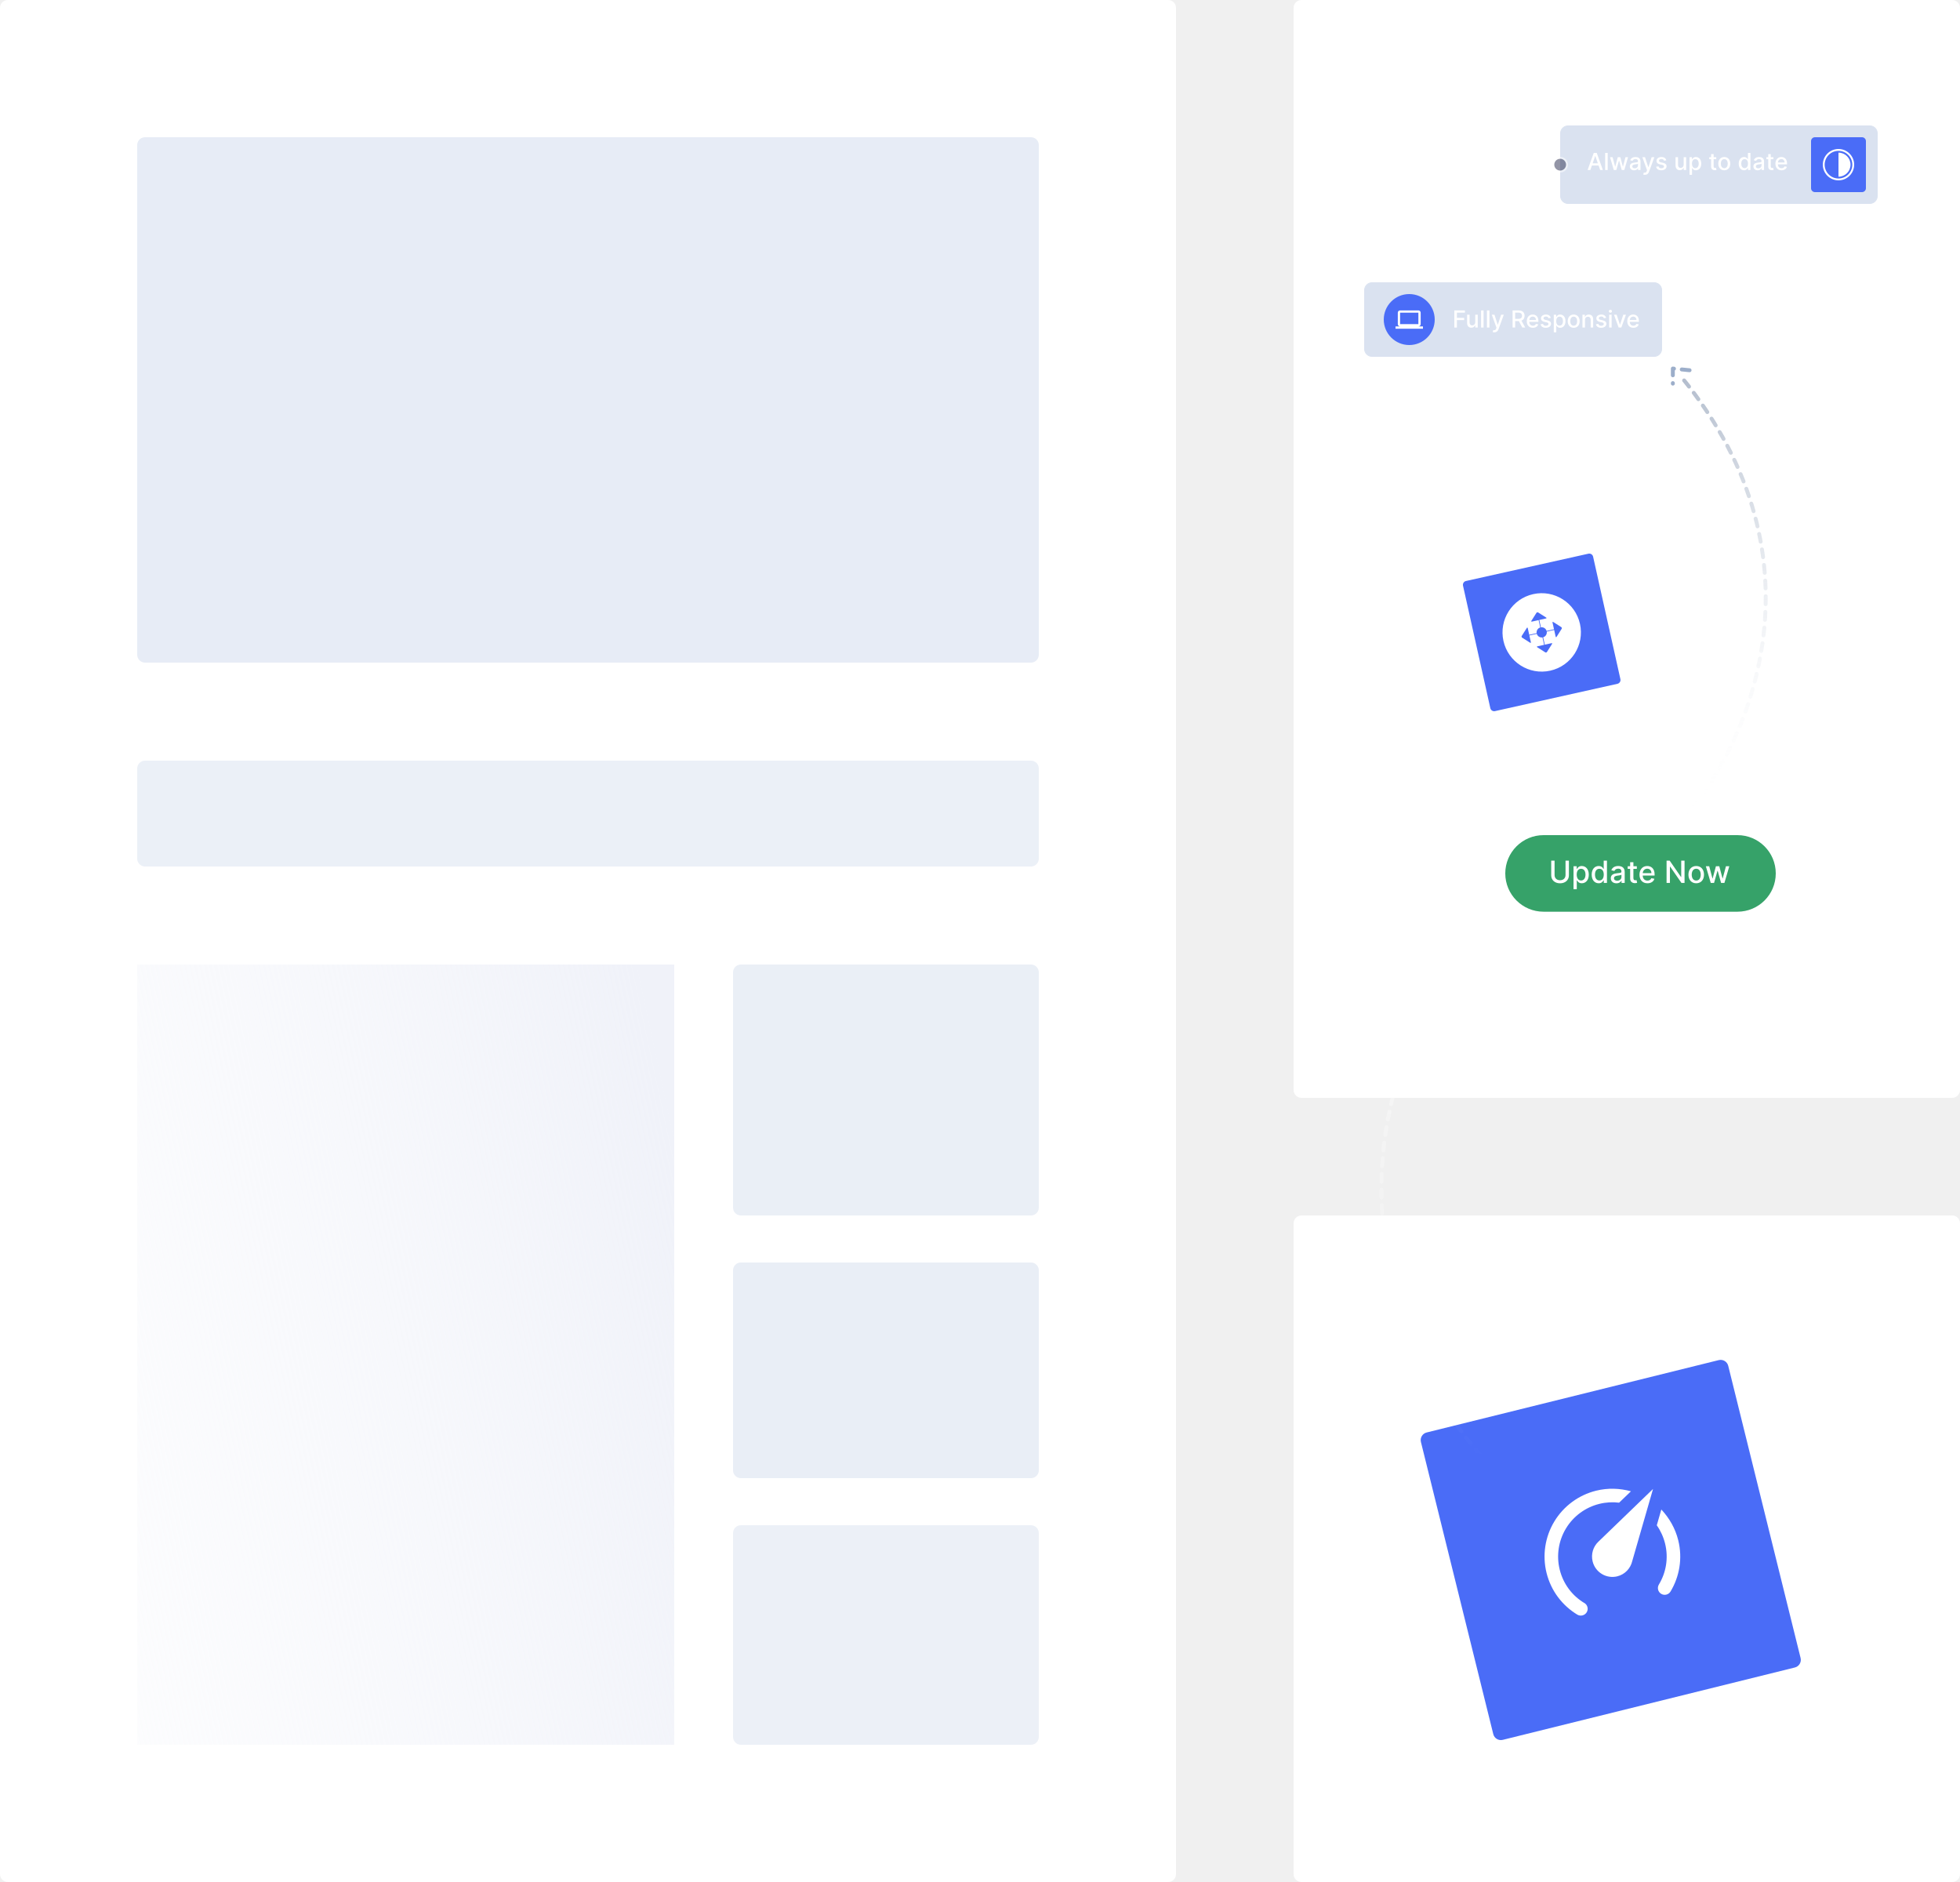
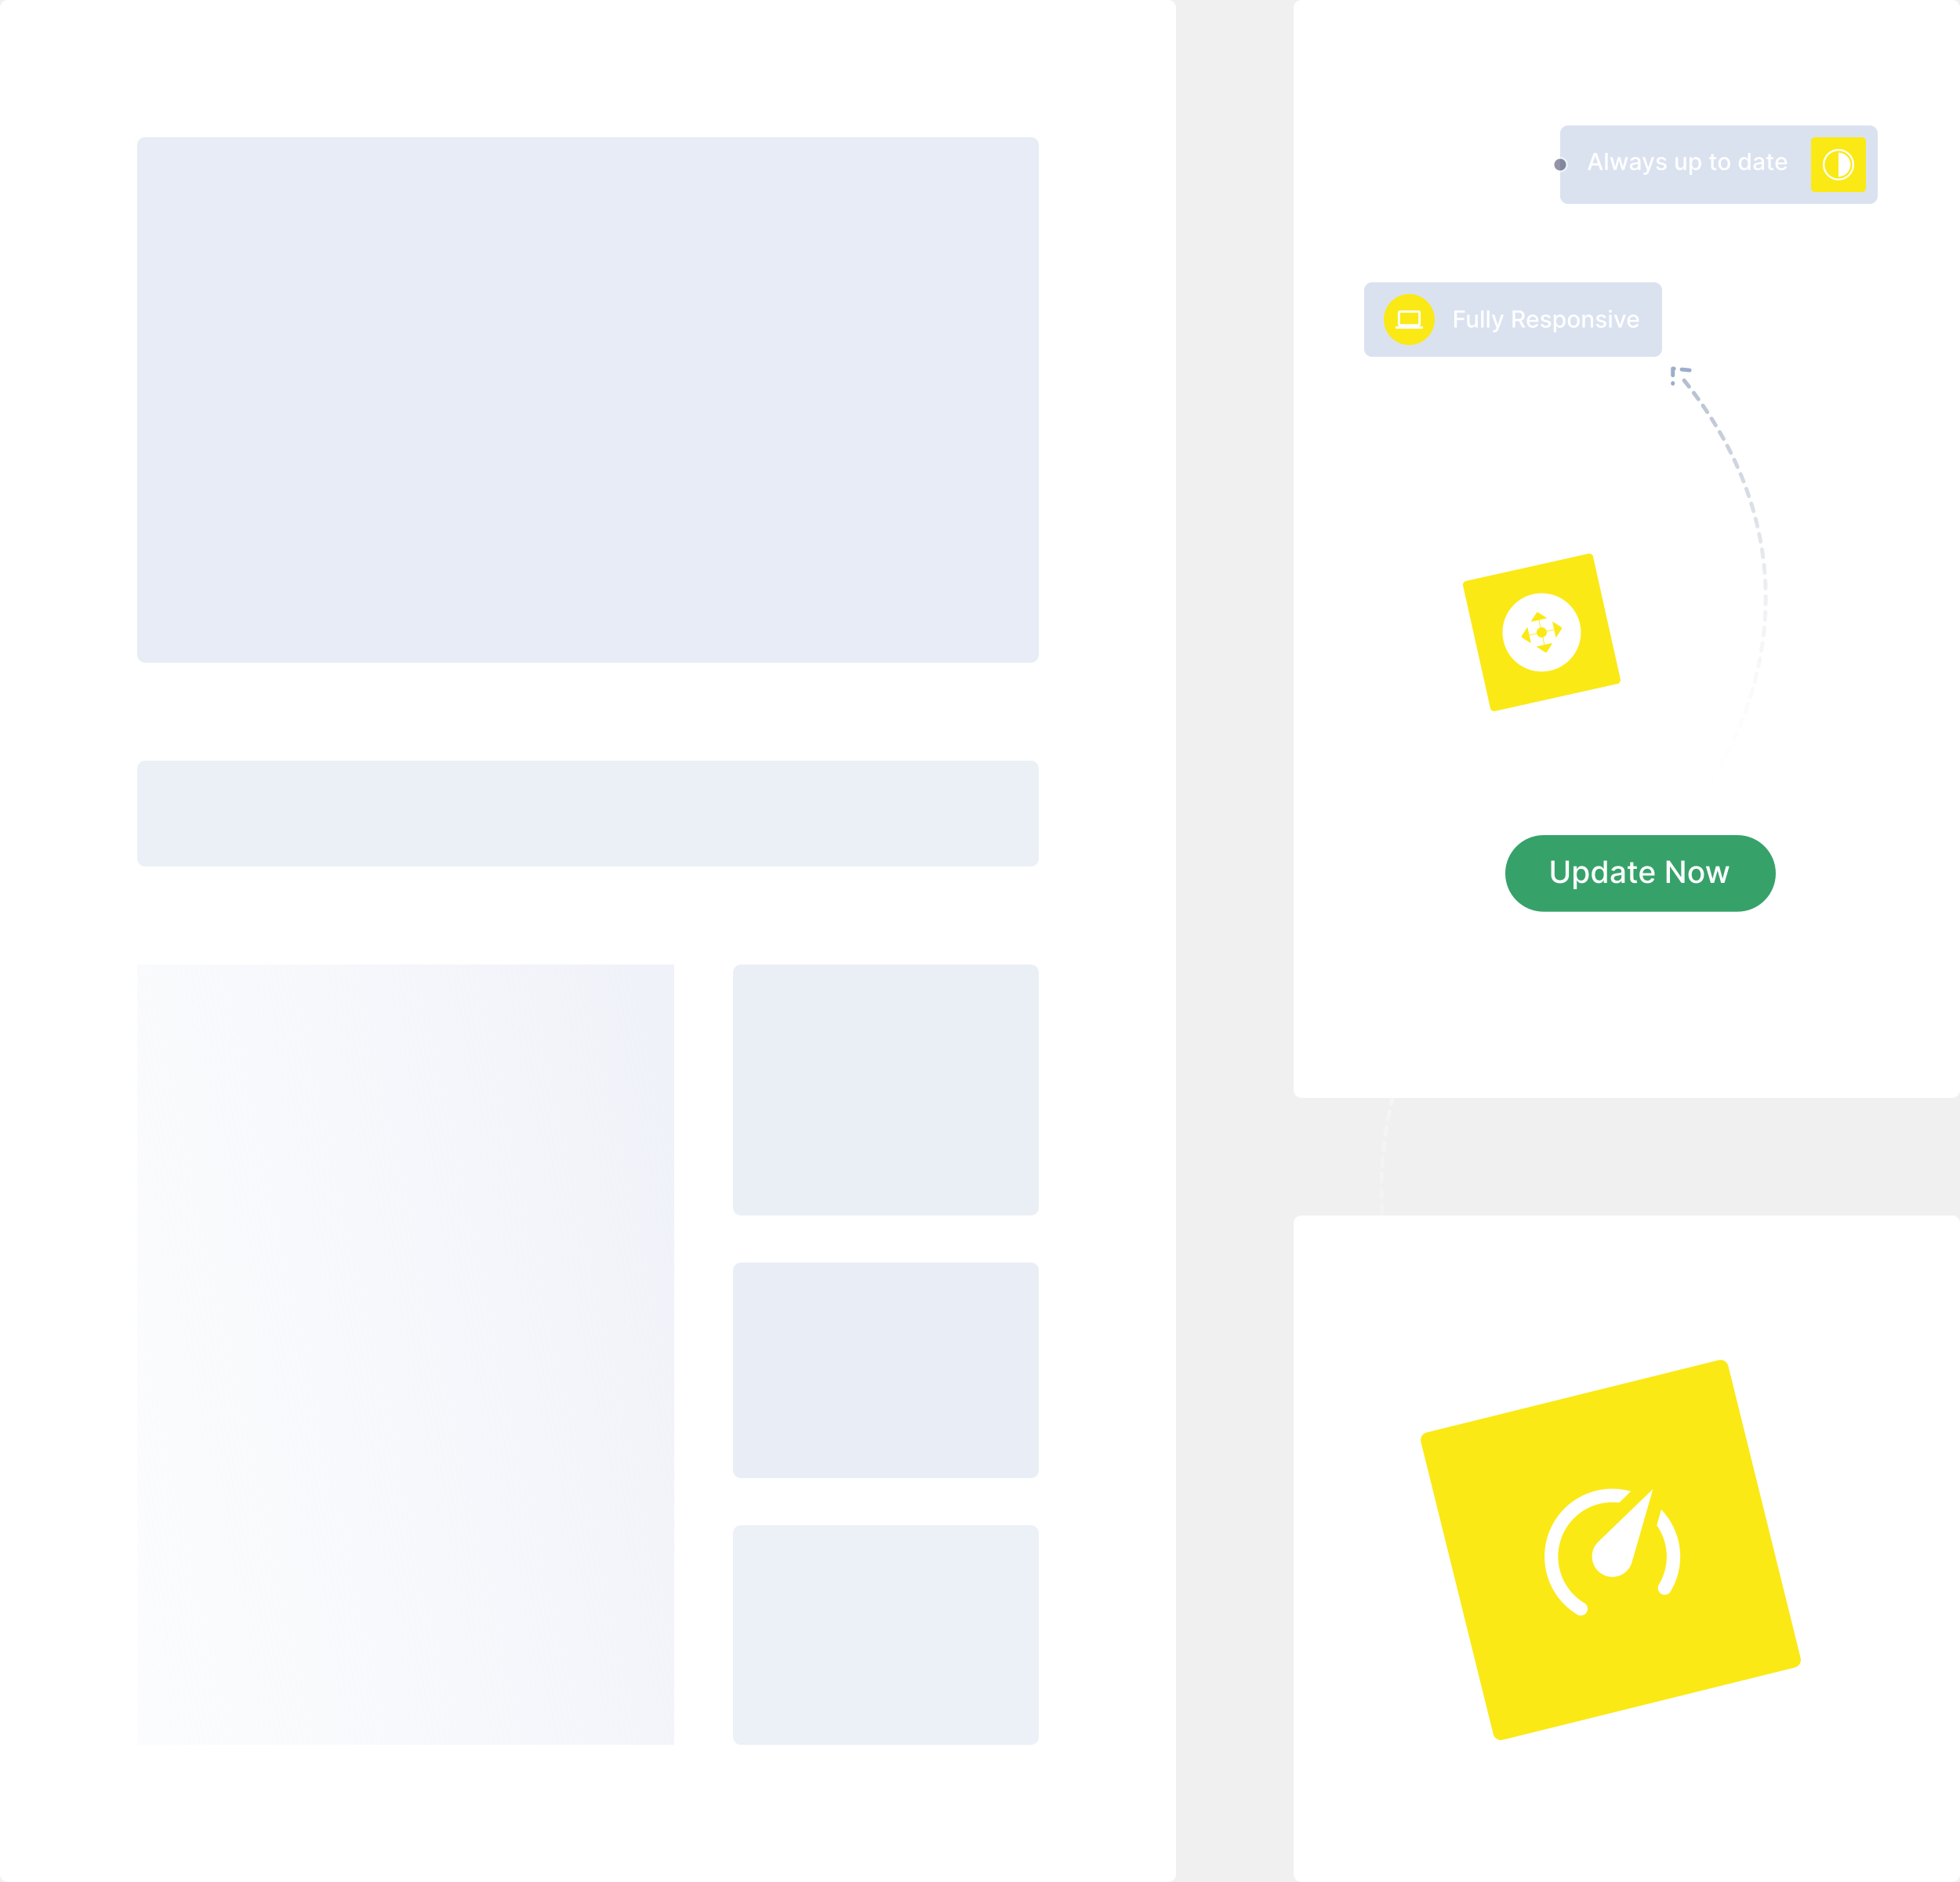
<svg xmlns="http://www.w3.org/2000/svg" width="500" height="480" viewBox="0 0 500 480" fill="none">
  <rect x="330" y="310" width="170" height="170" rx="2" fill="white" />
-   <rect x="362" y="365.831" width="80.765" height="80.765" rx="2" transform="rotate(-13.9128 362 365.831)" fill="#4A6CF7" />
+   <rect x="362" y="365.831" width="80.765" height="80.765" rx="2" transform="rotate(-13.9128 362 365.831)" fill="#FAE915" />
  <path d="M412.572 402.039C411.235 402.37 409.822 402.156 408.643 401.445C407.464 400.734 406.615 399.584 406.284 398.247C405.818 396.366 406.435 394.466 407.718 393.239L421.691 379.757L416.388 398.152C415.956 400.006 414.538 401.552 412.572 402.039ZM407.162 380.2C410.203 379.447 413.25 379.584 416.061 380.349L413.037 383.256C411.434 383.047 409.675 383.144 407.995 383.56C404.43 384.443 401.363 386.705 399.467 389.85C397.571 392.995 397.002 396.764 397.884 400.328C398.804 404.041 401.131 407.03 404.167 408.846L404.183 408.842C405.001 409.335 405.263 410.393 404.77 411.21C404.277 412.028 403.202 412.294 402.389 411.818C398.595 409.531 395.673 405.797 394.525 401.16C393.421 396.705 394.132 391.994 396.502 388.063C398.873 384.132 402.707 381.304 407.162 380.2ZM428.123 392.838C429.271 397.474 428.43 402.14 426.143 405.934C425.646 406.735 424.587 406.997 423.77 406.504C422.952 406.011 422.69 404.953 423.183 404.135C425.016 401.096 425.683 397.383 424.763 393.67C424.347 391.99 423.612 390.389 422.649 389.023L423.808 384.992C425.826 387.166 427.365 389.78 428.123 392.838Z" fill="white" />
  <rect width="300" height="480" rx="2" fill="white" />
  <rect x="35" y="35" width="230" height="134" rx="2" fill="#DAE2F0" fill-opacity="0.66" />
  <rect opacity="0.53" x="35" y="194" width="230" height="27" rx="2" fill="#DAE2F0" />
  <rect x="35" y="246" width="137" height="199" fill="url(#paint0_linear_1028_1032)" />
  <rect opacity="0.57" x="187" y="246" width="78" height="64" rx="2" fill="#DAE2F0" />
  <rect opacity="0.6" x="187" y="322" width="78" height="55" rx="2" fill="#DAE2F0" />
  <rect opacity="0.5" x="187" y="389" width="78" height="56" rx="2" fill="#DAE2F0" />
  <path d="M377.795 371.295C358.482 349.772 331.574 292.451 378.448 235.356" stroke="url(#paint1_linear_1028_1032)" stroke-linecap="round" stroke-linejoin="round" stroke-dasharray="2 2" />
  <path d="M375.753 233.513L380.883 233V237.617" stroke="url(#paint2_linear_1028_1032)" stroke-linecap="round" stroke-linejoin="round" stroke-dasharray="2 2" />
  <rect x="330" width="170" height="280" rx="2" fill="white" />
  <rect x="384" y="213" width="69" height="19.528" rx="9.764" fill="#36A269" />
  <path d="M399.37 219.51V223.177C399.37 223.948 398.838 224.503 397.972 224.503C397.109 224.503 396.574 223.948 396.574 223.177V219.51H395.717V223.246C395.717 224.439 396.61 225.285 397.972 225.285C399.334 225.285 400.23 224.439 400.23 223.246V219.51H399.37Z" fill="white" />
  <path d="M401.41 226.788H402.239V224.528H402.289C402.439 224.8 402.744 225.274 403.521 225.274C404.553 225.274 405.302 224.447 405.302 223.069C405.302 221.687 404.541 220.875 403.512 220.875C402.722 220.875 402.436 221.357 402.289 221.621H402.22V220.93H401.41V226.788ZM402.222 223.06C402.222 222.17 402.611 221.579 403.335 221.579C404.087 221.579 404.464 222.214 404.464 223.06C404.464 223.915 404.075 224.567 403.335 224.567C402.622 224.567 402.222 223.956 402.222 223.06Z" fill="white" />
  <path d="M407.826 225.274C408.602 225.274 408.908 224.8 409.057 224.528H409.127V225.191H409.937V219.51H409.107V221.621H409.057C408.908 221.357 408.625 220.875 407.831 220.875C406.802 220.875 406.045 221.687 406.045 223.069C406.045 224.447 406.791 225.274 407.826 225.274ZM408.009 224.567C407.268 224.567 406.883 223.915 406.883 223.06C406.883 222.214 407.26 221.579 408.009 221.579C408.733 221.579 409.121 222.17 409.121 223.06C409.121 223.956 408.725 224.567 408.009 224.567Z" fill="white" />
  <path d="M412.36 225.285C413.065 225.285 413.462 224.927 413.62 224.608H413.653V225.191H414.463V222.361C414.463 221.121 413.487 220.875 412.81 220.875C412.039 220.875 411.329 221.185 411.051 221.962L411.831 222.139C411.953 221.837 412.263 221.546 412.821 221.546C413.356 221.546 413.631 221.826 413.631 222.309V222.328C413.631 222.63 413.32 222.625 412.555 222.714C411.747 222.808 410.921 223.019 410.921 223.987C410.921 224.825 411.55 225.285 412.36 225.285ZM412.541 224.619C412.072 224.619 411.734 224.408 411.734 223.998C411.734 223.554 412.127 223.396 412.607 223.332C412.876 223.296 413.514 223.224 413.634 223.105V223.654C413.634 224.159 413.231 224.619 412.541 224.619Z" fill="white" />
  <path d="M417.557 220.93H416.683V219.909H415.853V220.93H415.229V221.596H415.853V224.112C415.851 224.886 416.442 225.26 417.096 225.246C417.36 225.243 417.537 225.194 417.634 225.157L417.485 224.472C417.429 224.483 417.326 224.508 417.193 224.508C416.924 224.508 416.683 224.42 416.683 223.94V221.596H417.557V220.93Z" fill="white" />
  <path d="M420.265 225.277C421.194 225.277 421.851 224.819 422.04 224.126L421.255 223.984C421.105 224.386 420.745 224.592 420.273 224.592C419.563 224.592 419.086 224.131 419.064 223.31H422.093V223.016C422.093 221.476 421.172 220.875 420.206 220.875C419.019 220.875 418.237 221.779 418.237 223.088C418.237 224.411 419.008 225.277 420.265 225.277ZM419.066 222.689C419.1 222.084 419.538 221.56 420.212 221.56C420.856 221.56 421.277 222.037 421.28 222.689H419.066Z" fill="white" />
  <path d="M429.732 219.51H428.883V223.682H428.83L425.94 219.51H425.147V225.191H426.004V221.024H426.057L428.944 225.191H429.732V219.51Z" fill="white" />
  <path d="M432.71 225.277C433.912 225.277 434.697 224.397 434.697 223.08C434.697 221.754 433.912 220.875 432.71 220.875C431.509 220.875 430.724 221.754 430.724 223.08C430.724 224.397 431.509 225.277 432.71 225.277ZM432.713 224.58C431.928 224.58 431.562 223.895 431.562 223.077C431.562 222.261 431.928 221.568 432.713 221.568C433.493 221.568 433.859 222.261 433.859 223.077C433.859 223.895 433.493 224.58 432.713 224.58Z" fill="white" />
  <path d="M436.416 225.191H437.26L438.125 222.114H438.189L439.054 225.191H439.9L441.151 220.93H440.294L439.465 224.045H439.423L438.591 220.93H437.734L436.896 224.059H436.855L436.02 220.93H435.163L436.416 225.191Z" fill="white" />
  <path d="M429.313 209C445.373 191.102 467.749 143.437 428.77 95.96" stroke="url(#paint3_linear_1028_1032)" stroke-linecap="round" stroke-linejoin="round" stroke-dasharray="2 2" />
  <path d="M431.011 94.427L426.746 94V97.839" stroke="#9CAECA" stroke-linecap="round" stroke-linejoin="round" stroke-dasharray="2 2" />
  <path d="M425.919 209.551C429.35 203.094 432.466 187.388 417.488 176.228" stroke="url(#paint4_linear_1028_1032)" stroke-width="0.7" stroke-linecap="round" stroke-linejoin="round" stroke-dasharray="2 2" />
  <rect x="348.1" y="72.1" width="75.8" height="18.8" rx="1.9" fill="#DAE2F0" stroke="#DAE2F0" stroke-width="0.2" />
  <path d="M371 83.538H371.658V81.636H373.512V81.071H371.658V79.742H373.706V79.175H371V83.538Z" fill="white" />
  <path d="M376.333 82.181C376.335 82.737 375.921 83.001 375.563 83.001C375.169 83.001 374.896 82.716 374.896 82.271V80.266H374.259V82.347C374.259 83.159 374.705 83.581 375.333 83.581C375.825 83.581 376.16 83.321 376.311 82.972H376.345V83.538H376.972V80.266H376.333V82.181Z" fill="white" />
  <path d="M378.465 79.175H377.828V83.538H378.465V79.175Z" fill="white" />
  <path d="M379.959 79.175H379.322V83.538H379.959V79.175Z" fill="white" />
  <path d="M381.219 84.766C381.745 84.766 382.077 84.491 382.267 83.975L383.62 80.272L382.932 80.266L382.103 82.805H382.069L381.24 80.266H380.558L381.756 83.581L381.677 83.798C381.515 84.233 381.287 84.269 380.938 84.173L380.784 84.695C380.861 84.729 381.027 84.766 381.219 84.766Z" fill="white" />
  <path d="M385.859 83.538H386.518V81.887H387.413C387.428 81.887 387.44 81.887 387.455 81.887L388.342 83.538H389.092L388.124 81.772C388.659 81.574 388.925 81.129 388.925 80.543C388.925 79.739 388.427 79.175 387.415 79.175H385.859V83.538ZM386.518 81.32V79.739H387.344C387.994 79.739 388.263 80.048 388.263 80.543C388.263 81.035 387.994 81.32 387.353 81.32H386.518Z" fill="white" />
  <path d="M391.045 83.604C391.759 83.604 392.264 83.253 392.409 82.72L391.806 82.612C391.691 82.921 391.414 83.078 391.051 83.078C390.506 83.078 390.139 82.724 390.122 82.094H392.449V81.868C392.449 80.685 391.742 80.223 391 80.223C390.088 80.223 389.487 80.918 389.487 81.923C389.487 82.94 390.08 83.604 391.045 83.604ZM390.124 81.617C390.15 81.152 390.487 80.749 391.004 80.749C391.499 80.749 391.823 81.116 391.825 81.617H390.124Z" fill="white" />
  <path d="M395.608 81.065C395.476 80.555 395.078 80.223 394.37 80.223C393.631 80.223 393.107 80.613 393.107 81.192C393.107 81.657 393.388 81.966 394.002 82.102L394.556 82.224C394.871 82.294 395.018 82.435 395.018 82.639C395.018 82.893 394.748 83.091 394.33 83.091C393.949 83.091 393.703 82.927 393.627 82.605L393.011 82.699C393.118 83.278 393.599 83.604 394.334 83.604C395.125 83.604 395.672 83.185 395.672 82.592C395.672 82.13 395.378 81.844 394.777 81.706L394.257 81.587C393.897 81.501 393.742 81.38 393.744 81.158C393.742 80.907 394.015 80.728 394.377 80.728C394.773 80.728 394.956 80.947 395.031 81.167L395.608 81.065Z" fill="white" />
  <path d="M396.373 84.766H397.01V83.029H397.048C397.163 83.238 397.398 83.602 397.994 83.602C398.787 83.602 399.362 82.967 399.362 81.908C399.362 80.847 398.778 80.223 397.988 80.223C397.381 80.223 397.161 80.594 397.048 80.796H396.995V80.266H396.373V84.766ZM396.997 81.902C396.997 81.218 397.295 80.764 397.851 80.764C398.429 80.764 398.719 81.252 398.719 81.902C398.719 82.558 398.42 83.059 397.851 83.059C397.304 83.059 396.997 82.59 396.997 81.902Z" fill="white" />
  <path d="M401.454 83.604C402.377 83.604 402.98 82.929 402.98 81.917C402.98 80.898 402.377 80.223 401.454 80.223C400.532 80.223 399.929 80.898 399.929 81.917C399.929 82.929 400.532 83.604 401.454 83.604ZM401.456 83.07C400.854 83.07 400.572 82.543 400.572 81.915C400.572 81.288 400.854 80.756 401.456 80.756C402.055 80.756 402.336 81.288 402.336 81.915C402.336 82.543 402.055 83.07 401.456 83.07Z" fill="white" />
  <path d="M404.328 81.595C404.328 81.073 404.648 80.775 405.091 80.775C405.523 80.775 405.786 81.058 405.786 81.533V83.538H406.423V81.457C406.423 80.647 405.977 80.223 405.308 80.223C404.816 80.223 404.494 80.451 404.343 80.798H404.303V80.266H403.691V83.538H404.328V81.595Z" fill="white" />
  <path d="M409.729 81.065C409.597 80.555 409.199 80.223 408.491 80.223C407.752 80.223 407.228 80.613 407.228 81.192C407.228 81.657 407.509 81.966 408.123 82.102L408.677 82.224C408.992 82.294 409.139 82.435 409.139 82.639C409.139 82.893 408.869 83.091 408.451 83.091C408.07 83.091 407.825 82.927 407.748 82.605L407.132 82.699C407.239 83.278 407.72 83.604 408.455 83.604C409.246 83.604 409.793 83.185 409.793 82.592C409.793 82.13 409.499 81.844 408.898 81.706L408.379 81.587C408.018 81.501 407.863 81.38 407.865 81.158C407.863 80.907 408.136 80.728 408.498 80.728C408.894 80.728 409.077 80.947 409.152 81.167L409.729 81.065Z" fill="white" />
  <path d="M410.494 83.538H411.131V80.266H410.494V83.538ZM410.816 79.761C411.035 79.761 411.218 79.59 411.218 79.381C411.218 79.173 411.035 79 410.816 79C410.594 79 410.413 79.173 410.413 79.381C410.413 79.59 410.594 79.761 410.816 79.761Z" fill="white" />
  <path d="M414.788 80.266H414.104L413.277 82.784H413.243L412.414 80.266H411.73L412.919 83.538H413.601L414.788 80.266Z" fill="white" />
  <path d="M416.68 83.604C417.393 83.604 417.898 83.253 418.043 82.72L417.44 82.612C417.325 82.921 417.048 83.078 416.686 83.078C416.141 83.078 415.774 82.724 415.757 82.094H418.084V81.868C418.084 80.685 417.376 80.223 416.635 80.223C415.723 80.223 415.122 80.918 415.122 81.923C415.122 82.94 415.714 83.604 416.68 83.604ZM415.759 81.617C415.785 81.152 416.121 80.749 416.639 80.749C417.134 80.749 417.457 81.116 417.46 81.617H415.759Z" fill="white" />
-   <circle cx="359.5" cy="81.5" r="6.5" fill="#4A6CF7" />
+   <circle cx="359.5" cy="81.5" r="6.5" fill="#FAE915" />
  <path d="M357.167 79.75H361.833V82.667H357.167V79.75ZM361.833 83.25C361.988 83.25 362.136 83.189 362.246 83.079C362.355 82.97 362.417 82.822 362.417 82.667V79.75C362.417 79.427 362.154 79.167 361.833 79.167H357.167C356.843 79.167 356.583 79.427 356.583 79.75V82.667C356.583 82.822 356.645 82.97 356.754 83.079C356.864 83.189 357.012 83.25 357.167 83.25H356V83.834H363V83.25H361.833Z" fill="white" />
-   <rect x="373" y="148.4" width="34" height="34" rx="1" transform="rotate(-12.5713 373 148.4)" fill="#4A6CF7" />
+   <rect x="373" y="148.4" width="34" height="34" rx="1" transform="rotate(-12.5713 373 148.4)" fill="#FAE915" />
  <circle cx="393.293" cy="161.293" r="10" transform="rotate(-12.5713 393.293 161.293)" fill="white" />
  <g clip-path="url(#clip0_1028_1032)">
-     <path d="M398.281 159.94L396.256 158.653C396.106 158.557 396.015 158.621 396.054 158.795L396.433 160.496L394.539 160.918C394.355 160.293 393.738 159.901 393.094 160L392.675 158.119L394.375 157.74C394.55 157.701 394.569 157.592 394.418 157.496L392.393 156.21C392.242 156.114 392.043 156.159 391.948 156.309L390.661 158.334C390.565 158.485 390.629 158.575 390.803 158.536L392.504 158.157L392.923 160.037C392.298 160.222 391.905 160.838 392.005 161.482L390.111 161.905L389.732 160.205C389.693 160.031 389.584 160.012 389.489 160.162L388.202 162.188C388.106 162.338 388.151 162.537 388.301 162.633L390.326 163.919C390.477 164.015 390.567 163.952 390.528 163.777L390.149 162.076L392.04 161.654C392.225 162.279 392.842 162.671 393.486 162.572L393.908 164.463L392.208 164.842C392.034 164.881 392.015 164.99 392.165 165.086L394.191 166.372C394.341 166.468 394.54 166.424 394.636 166.273L395.923 164.248C396.018 164.097 395.955 164.007 395.78 164.046L394.082 164.425L393.661 162.535C394.286 162.35 394.678 161.734 394.579 161.09L396.471 160.668L396.85 162.369C396.889 162.543 396.997 162.562 397.093 162.412L398.38 160.386C398.476 160.236 398.432 160.035 398.281 159.94Z" fill="#4A6CF7" />
+     <path d="M398.281 159.94L396.256 158.653C396.106 158.557 396.015 158.621 396.054 158.795L396.433 160.496L394.539 160.918C394.355 160.293 393.738 159.901 393.094 160L392.675 158.119L394.375 157.74C394.55 157.701 394.569 157.592 394.418 157.496L392.393 156.21C392.242 156.114 392.043 156.159 391.948 156.309L390.661 158.334C390.565 158.485 390.629 158.575 390.803 158.536L392.504 158.157L392.923 160.037C392.298 160.222 391.905 160.838 392.005 161.482L390.111 161.905L389.732 160.205C389.693 160.031 389.584 160.012 389.489 160.162L388.202 162.188C388.106 162.338 388.151 162.537 388.301 162.633L390.326 163.919C390.477 164.015 390.567 163.952 390.528 163.777L390.149 162.076L392.04 161.654C392.225 162.279 392.842 162.671 393.486 162.572L393.908 164.463L392.208 164.842C392.034 164.881 392.015 164.99 392.165 165.086L394.191 166.372C394.341 166.468 394.54 166.424 394.636 166.273L395.923 164.248C396.018 164.097 395.955 164.007 395.78 164.046L394.082 164.425L393.661 162.535C394.286 162.35 394.678 161.734 394.579 161.09L396.471 160.668L396.85 162.369C396.889 162.543 396.997 162.562 397.093 162.412L398.38 160.386C398.476 160.236 398.432 160.035 398.281 159.94Z" fill="#FAE915" />
  </g>
  <rect x="398.1" y="32.1" width="80.8" height="19.8" rx="1.9" fill="#DAE2F0" stroke="#DAE2F0" stroke-width="0.2" />
-   <rect x="462" y="35" width="14" height="14" rx="1" fill="#4A6CF7" />
+   <rect x="462" y="35" width="14" height="14" rx="1" fill="#FAE915" />
  <path d="M468.998 38C466.791 38 465 39.791 465 41.998C465 44.209 466.791 46 468.998 46C471.209 46 473 44.209 473 41.998C473 39.791 471.209 38 468.998 38ZM469 45.524C467.054 45.524 465.476 43.946 465.476 42C465.476 40.054 467.054 38.476 469 38.476C470.946 38.476 472.524 40.054 472.524 42C472.524 43.946 470.946 45.524 469 45.524ZM469 38.928V45.069C470.694 45.069 472.071 43.692 472.071 41.998C472.071 40.308 470.694 38.928 469 38.928Z" fill="white" />
  <path d="M405.699 43.364L406.099 42.209H407.804L408.202 43.364H408.901L407.331 39H406.57L405 43.364H405.699ZM406.291 41.655L406.935 39.793H406.969L407.612 41.655H406.291Z" fill="white" />
  <path d="M410.117 39H409.48V43.364H410.117V39Z" fill="white" />
  <path d="M411.684 43.364H412.332L412.996 41.001H413.045L413.71 43.364H414.36L415.321 40.091H414.663L414.026 42.484H413.994L413.354 40.091H412.696L412.053 42.494H412.021L411.379 40.091H410.721L411.684 43.364Z" fill="white" />
  <path d="M416.878 43.436C417.419 43.436 417.724 43.161 417.845 42.916H417.871V43.364H418.493V41.19C418.493 40.238 417.743 40.048 417.223 40.048C416.631 40.048 416.085 40.287 415.872 40.883L416.471 41.02C416.565 40.788 416.803 40.564 417.232 40.564C417.643 40.564 417.854 40.779 417.854 41.15V41.165C417.854 41.397 417.615 41.393 417.027 41.461C416.407 41.533 415.772 41.695 415.772 42.439C415.772 43.082 416.256 43.436 416.878 43.436ZM417.017 42.925C416.656 42.925 416.396 42.763 416.396 42.447C416.396 42.106 416.699 41.985 417.068 41.936C417.274 41.908 417.764 41.853 417.856 41.761V42.183C417.856 42.571 417.547 42.925 417.017 42.925Z" fill="white" />
  <path d="M419.627 44.591C420.153 44.591 420.486 44.316 420.675 43.8L422.028 40.097L421.34 40.091L420.511 42.631H420.477L419.648 40.091H418.967L420.164 43.406L420.085 43.624C419.923 44.058 419.695 44.094 419.346 43.999L419.192 44.521C419.269 44.555 419.435 44.591 419.627 44.591Z" fill="white" />
  <path d="M425.081 40.89C424.949 40.381 424.551 40.048 423.843 40.048C423.104 40.048 422.58 40.438 422.58 41.018C422.58 41.482 422.861 41.791 423.475 41.928L424.029 42.049C424.344 42.119 424.491 42.26 424.491 42.465C424.491 42.718 424.22 42.916 423.803 42.916C423.421 42.916 423.176 42.752 423.1 42.43L422.484 42.524C422.59 43.104 423.072 43.43 423.807 43.43C424.597 43.43 425.145 43.01 425.145 42.418C425.145 41.955 424.851 41.67 424.25 41.531L423.73 41.412C423.37 41.327 423.215 41.205 423.217 40.984C423.215 40.732 423.487 40.553 423.85 40.553C424.246 40.553 424.429 40.773 424.504 40.992L425.081 40.89Z" fill="white" />
  <path d="M429.507 42.006C429.509 42.562 429.095 42.827 428.737 42.827C428.343 42.827 428.07 42.541 428.07 42.096V40.091H427.433V42.173C427.433 42.984 427.879 43.406 428.507 43.406C428.999 43.406 429.334 43.146 429.485 42.797H429.519V43.364H430.146V40.091H429.507V42.006Z" fill="white" />
  <path d="M431.002 44.591H431.639V42.854H431.677C431.792 43.063 432.027 43.428 432.623 43.428C433.416 43.428 433.991 42.793 433.991 41.734C433.991 40.673 433.407 40.048 432.617 40.048C432.01 40.048 431.79 40.419 431.677 40.621H431.624V40.091H431.002V44.591ZM431.626 41.727C431.626 41.043 431.924 40.59 432.48 40.59C433.058 40.59 433.348 41.077 433.348 41.727C433.348 42.383 433.049 42.884 432.48 42.884C431.933 42.884 431.626 42.416 431.626 41.727Z" fill="white" />
  <path d="M437.82 40.091H437.149V39.307H436.512V40.091H436.033V40.602H436.512V42.535C436.51 43.129 436.964 43.417 437.467 43.406C437.669 43.404 437.806 43.366 437.88 43.338L437.765 42.812C437.722 42.82 437.644 42.84 437.541 42.84C437.335 42.84 437.149 42.771 437.149 42.403V40.602H437.82V40.091Z" fill="white" />
  <path d="M439.869 43.43C440.791 43.43 441.394 42.754 441.394 41.742C441.394 40.724 440.791 40.048 439.869 40.048C438.946 40.048 438.343 40.724 438.343 41.742C438.343 42.754 438.946 43.43 439.869 43.43ZM439.871 42.895C439.268 42.895 438.987 42.369 438.987 41.74C438.987 41.114 439.268 40.581 439.871 40.581C440.469 40.581 440.751 41.114 440.751 41.74C440.751 42.369 440.469 42.895 439.871 42.895Z" fill="white" />
  <path d="M444.918 43.428C445.515 43.428 445.749 43.063 445.864 42.854H445.918V43.364H446.54V39H445.903V40.621H445.864C445.749 40.419 445.532 40.048 444.923 40.048C444.132 40.048 443.55 40.673 443.55 41.734C443.55 42.793 444.124 43.428 444.918 43.428ZM445.059 42.884C444.49 42.884 444.194 42.383 444.194 41.727C444.194 41.077 444.484 40.59 445.059 40.59C445.615 40.59 445.913 41.043 445.913 41.727C445.913 42.416 445.609 42.884 445.059 42.884Z" fill="white" />
  <path d="M448.401 43.436C448.943 43.436 449.247 43.161 449.369 42.916H449.394V43.364H450.017V41.19C450.017 40.238 449.267 40.048 448.747 40.048C448.154 40.048 447.609 40.287 447.396 40.883L447.994 41.02C448.088 40.788 448.327 40.564 448.755 40.564C449.166 40.564 449.377 40.779 449.377 41.15V41.165C449.377 41.397 449.139 41.393 448.551 41.461C447.931 41.533 447.296 41.695 447.296 42.439C447.296 43.082 447.779 43.436 448.401 43.436ZM448.54 42.925C448.18 42.925 447.92 42.763 447.92 42.447C447.92 42.106 448.222 41.985 448.591 41.936C448.798 41.908 449.288 41.853 449.379 41.761V42.183C449.379 42.571 449.07 42.925 448.54 42.925Z" fill="white" />
  <path d="M452.393 40.091H451.722V39.307H451.085V40.091H450.605V40.602H451.085V42.535C451.082 43.129 451.536 43.417 452.039 43.406C452.241 43.404 452.378 43.366 452.452 43.338L452.337 42.812C452.295 42.82 452.216 42.84 452.114 42.84C451.907 42.84 451.722 42.771 451.722 42.403V40.602H452.393V40.091Z" fill="white" />
  <path d="M454.473 43.43C455.187 43.43 455.692 43.078 455.836 42.545L455.233 42.437C455.118 42.746 454.841 42.903 454.479 42.903C453.934 42.903 453.567 42.55 453.55 41.919H455.877V41.693C455.877 40.511 455.17 40.048 454.428 40.048C453.516 40.048 452.915 40.743 452.915 41.749C452.915 42.765 453.508 43.43 454.473 43.43ZM453.552 41.442C453.578 40.977 453.915 40.575 454.432 40.575C454.927 40.575 455.251 40.941 455.253 41.442H453.552Z" fill="white" />
  <circle opacity="0.5" cx="398" cy="42" r="1.75" fill="#282C4D" stroke="white" stroke-width="0.5" />
  <line x1="347" y1="41.75" x2="396" y2="41.75" stroke="url(#paint5_linear_1028_1032)" stroke-width="0.5" />
  <defs>
    <linearGradient id="paint0_linear_1028_1032" x1="156.747" y1="216.683" x2="-149.033" y2="282.186" gradientUnits="userSpaceOnUse">
      <stop stop-color="#F0F2F9" />
      <stop offset="1" stop-color="white" stop-opacity="0" />
    </linearGradient>
    <linearGradient id="paint1_linear_1028_1032" x1="374.3" y1="234.975" x2="361.897" y2="369.833" gradientUnits="userSpaceOnUse">
      <stop stop-color="white" stop-opacity="0.48" />
      <stop offset="1" stop-color="white" stop-opacity="0" />
    </linearGradient>
    <linearGradient id="paint2_linear_1028_1032" x1="378.318" y1="233" x2="378.318" y2="237.617" gradientUnits="userSpaceOnUse">
      <stop stop-color="white" stop-opacity="0.55" />
      <stop offset="1" stop-color="white" stop-opacity="0.62" />
    </linearGradient>
    <linearGradient id="paint3_linear_1028_1032" x1="432.22" y1="95.642" x2="442.533" y2="207.784" gradientUnits="userSpaceOnUse">
      <stop stop-color="#5F7597" stop-opacity="0.48" />
      <stop offset="1" stop-color="white" stop-opacity="0" />
    </linearGradient>
    <linearGradient id="paint4_linear_1028_1032" x1="418.483" y1="175.882" x2="429.732" y2="208.225" gradientUnits="userSpaceOnUse">
      <stop stop-color="white" stop-opacity="0.48" />
      <stop offset="1" stop-color="white" stop-opacity="0" />
    </linearGradient>
    <linearGradient id="paint5_linear_1028_1032" x1="396" y1="42" x2="359.25" y2="42" gradientUnits="userSpaceOnUse">
      <stop stop-color="white" stop-opacity="0.28" />
      <stop offset="1" stop-color="white" stop-opacity="0" />
    </linearGradient>
    <clipPath id="clip0_1028_1032">
      <rect width="12" height="12" fill="white" transform="translate(386.13 156.742) rotate(-12.5713)" />
    </clipPath>
  </defs>
</svg>
